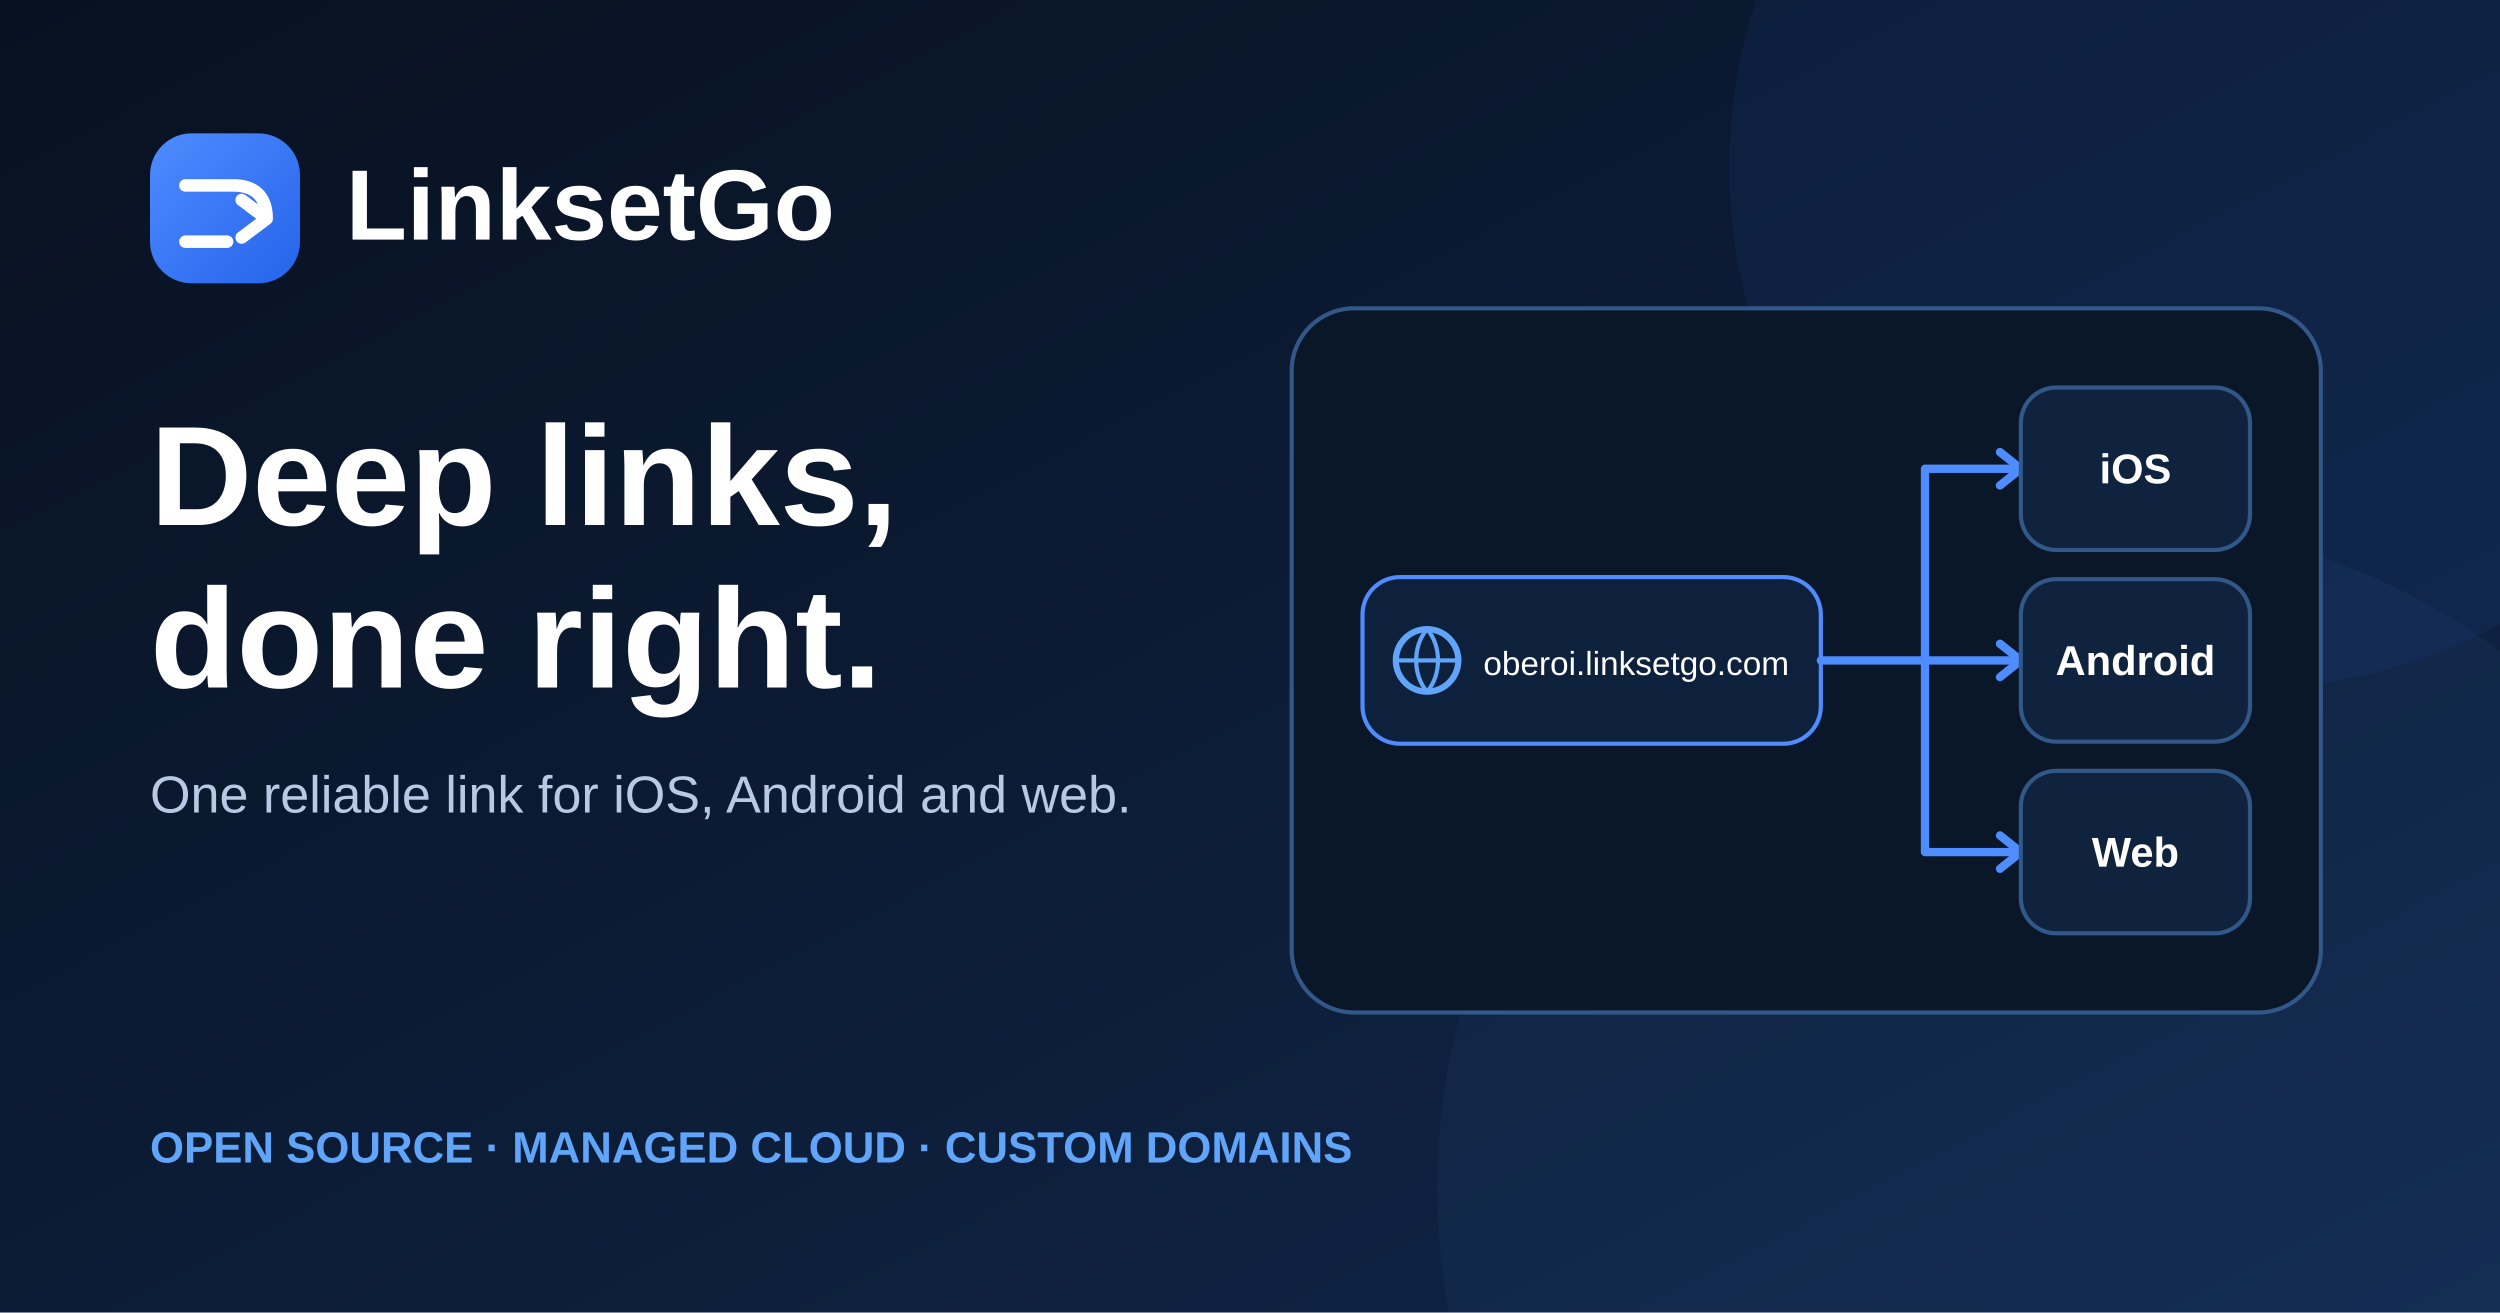
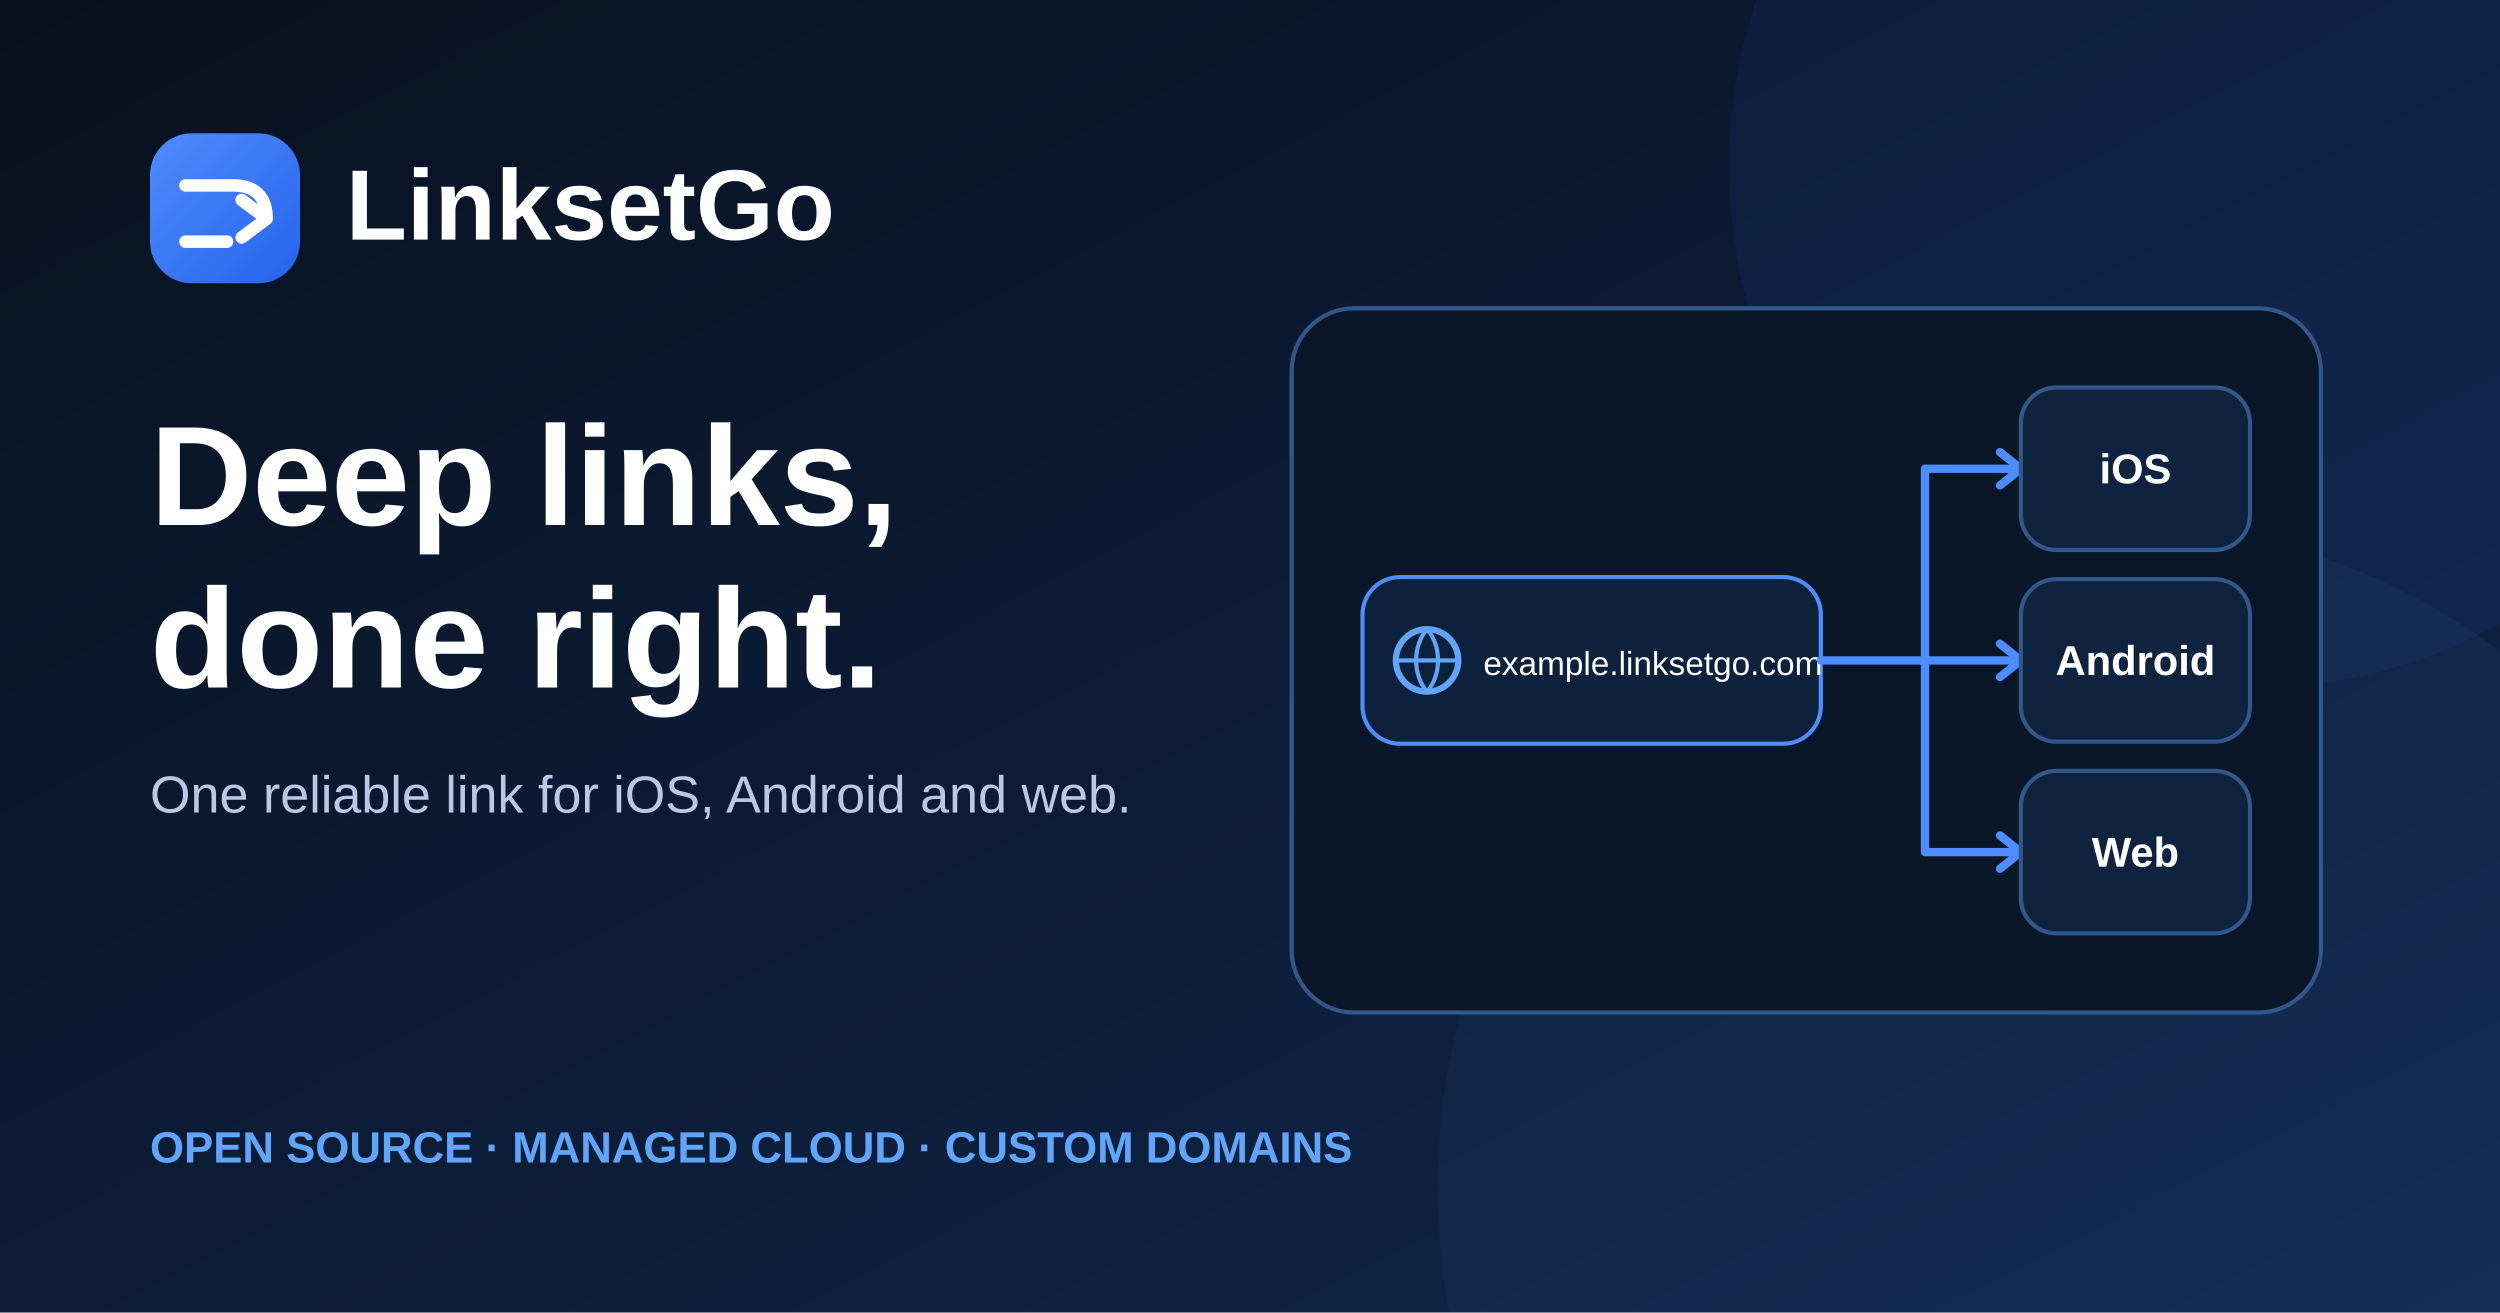
<svg xmlns="http://www.w3.org/2000/svg" width="1200" height="630" viewBox="0 0 1200 630">
  <defs>
    <linearGradient id="background" x1="0" y1="0" x2="1" y2="1">
      <stop offset="0" stop-color="#081120" />
      <stop offset="1" stop-color="#10274b" />
    </linearGradient>
    <linearGradient id="accent" x1="0" y1="0" x2="1" y2="1">
      <stop offset="0" stop-color="#4f8cff" />
      <stop offset="1" stop-color="#2563eb" />
    </linearGradient>
  </defs>
  <rect width="1200" height="630" fill="url(#background)" />
  <circle cx="1080" cy="80" r="250" fill="#2563eb" opacity=".08" />
  <circle cx="1010" cy="570" r="320" fill="#60a5fa" opacity=".05" />
  <g transform="translate(72 64)">
    <rect width="72" height="72" rx="20" fill="url(#accent)" />
    <path d="M17 25h23c10 0 16 5 16 16M44 32l12 9-12 9M17 52h20" fill="none" stroke="#fff" stroke-linecap="round" stroke-linejoin="round" stroke-width="6" />
    <text x="94" y="51" fill="#fff" font-family="Arial, Helvetica, sans-serif" font-size="48" font-weight="700">
      LinksetGo
    </text>
  </g>
  <text x="72" y="252" fill="#fff" font-family="Arial, Helvetica, sans-serif" font-size="68" font-weight="750">
    Deep links,
  </text>
  <text x="72" y="330" fill="#fff" font-family="Arial, Helvetica, sans-serif" font-size="68" font-weight="750">
    done right.
  </text>
  <text x="72" y="390" fill="#b9c9e4" font-family="Arial, Helvetica, sans-serif" font-size="25">
    One reliable link for iOS, Android and web.
  </text>
  <g transform="translate(620 148)">
    <rect width="494" height="338" rx="30" fill="#091729" stroke="#315888" stroke-width="2" />
    <rect x="34" y="129" width="220" height="80" rx="18" fill="#0e213c" stroke="#4f8cff" stroke-width="2" />
    <circle cx="65" cy="169" r="15" fill="none" stroke="#60a5fa" stroke-width="3" />
    <path d="M50 169h30M65 154c7 8 7 22 0 30M65 154c-7 8-7 22 0 30" fill="none" stroke="#60a5fa" stroke-width="2" />
    <text x="92" y="176" fill="#fff" font-family="Arial, Helvetica, sans-serif" font-size="16">
-       oberoi.linksetgo.com
+       example.linksetgo.com
    </text>
    <path d="M254 169h50M304 169v-92M304 169v92M304 77h42M304 169h42M304 261h42" fill="none" stroke="#4f8cff" stroke-linecap="round" stroke-width="4" />
    <path d="m340 69 10 8-10 8M340 161l10 8-10 8M340 253l10 8-10 8" fill="none" stroke="#4f8cff" stroke-linecap="round" stroke-linejoin="round" stroke-width="4" />
    <g fill="#10233e" stroke="#315888" stroke-width="2">
      <rect x="350" y="38" width="110" height="78" rx="17" />
      <rect x="350" y="130" width="110" height="78" rx="17" />
      <rect x="350" y="222" width="110" height="78" rx="17" />
    </g>
    <g fill="#fff" font-family="Arial, Helvetica, sans-serif" font-size="20" font-weight="600" text-anchor="middle">
      <text x="405" y="84">iOS</text>
      <text x="405" y="176">Android</text>
      <text x="405" y="268">Web</text>
    </g>
  </g>
  <text x="72" y="558" fill="#60a5fa" font-family="Arial, Helvetica, sans-serif" font-size="21" font-weight="600">
    OPEN SOURCE · MANAGED CLOUD · CUSTOM DOMAINS
  </text>
</svg>
